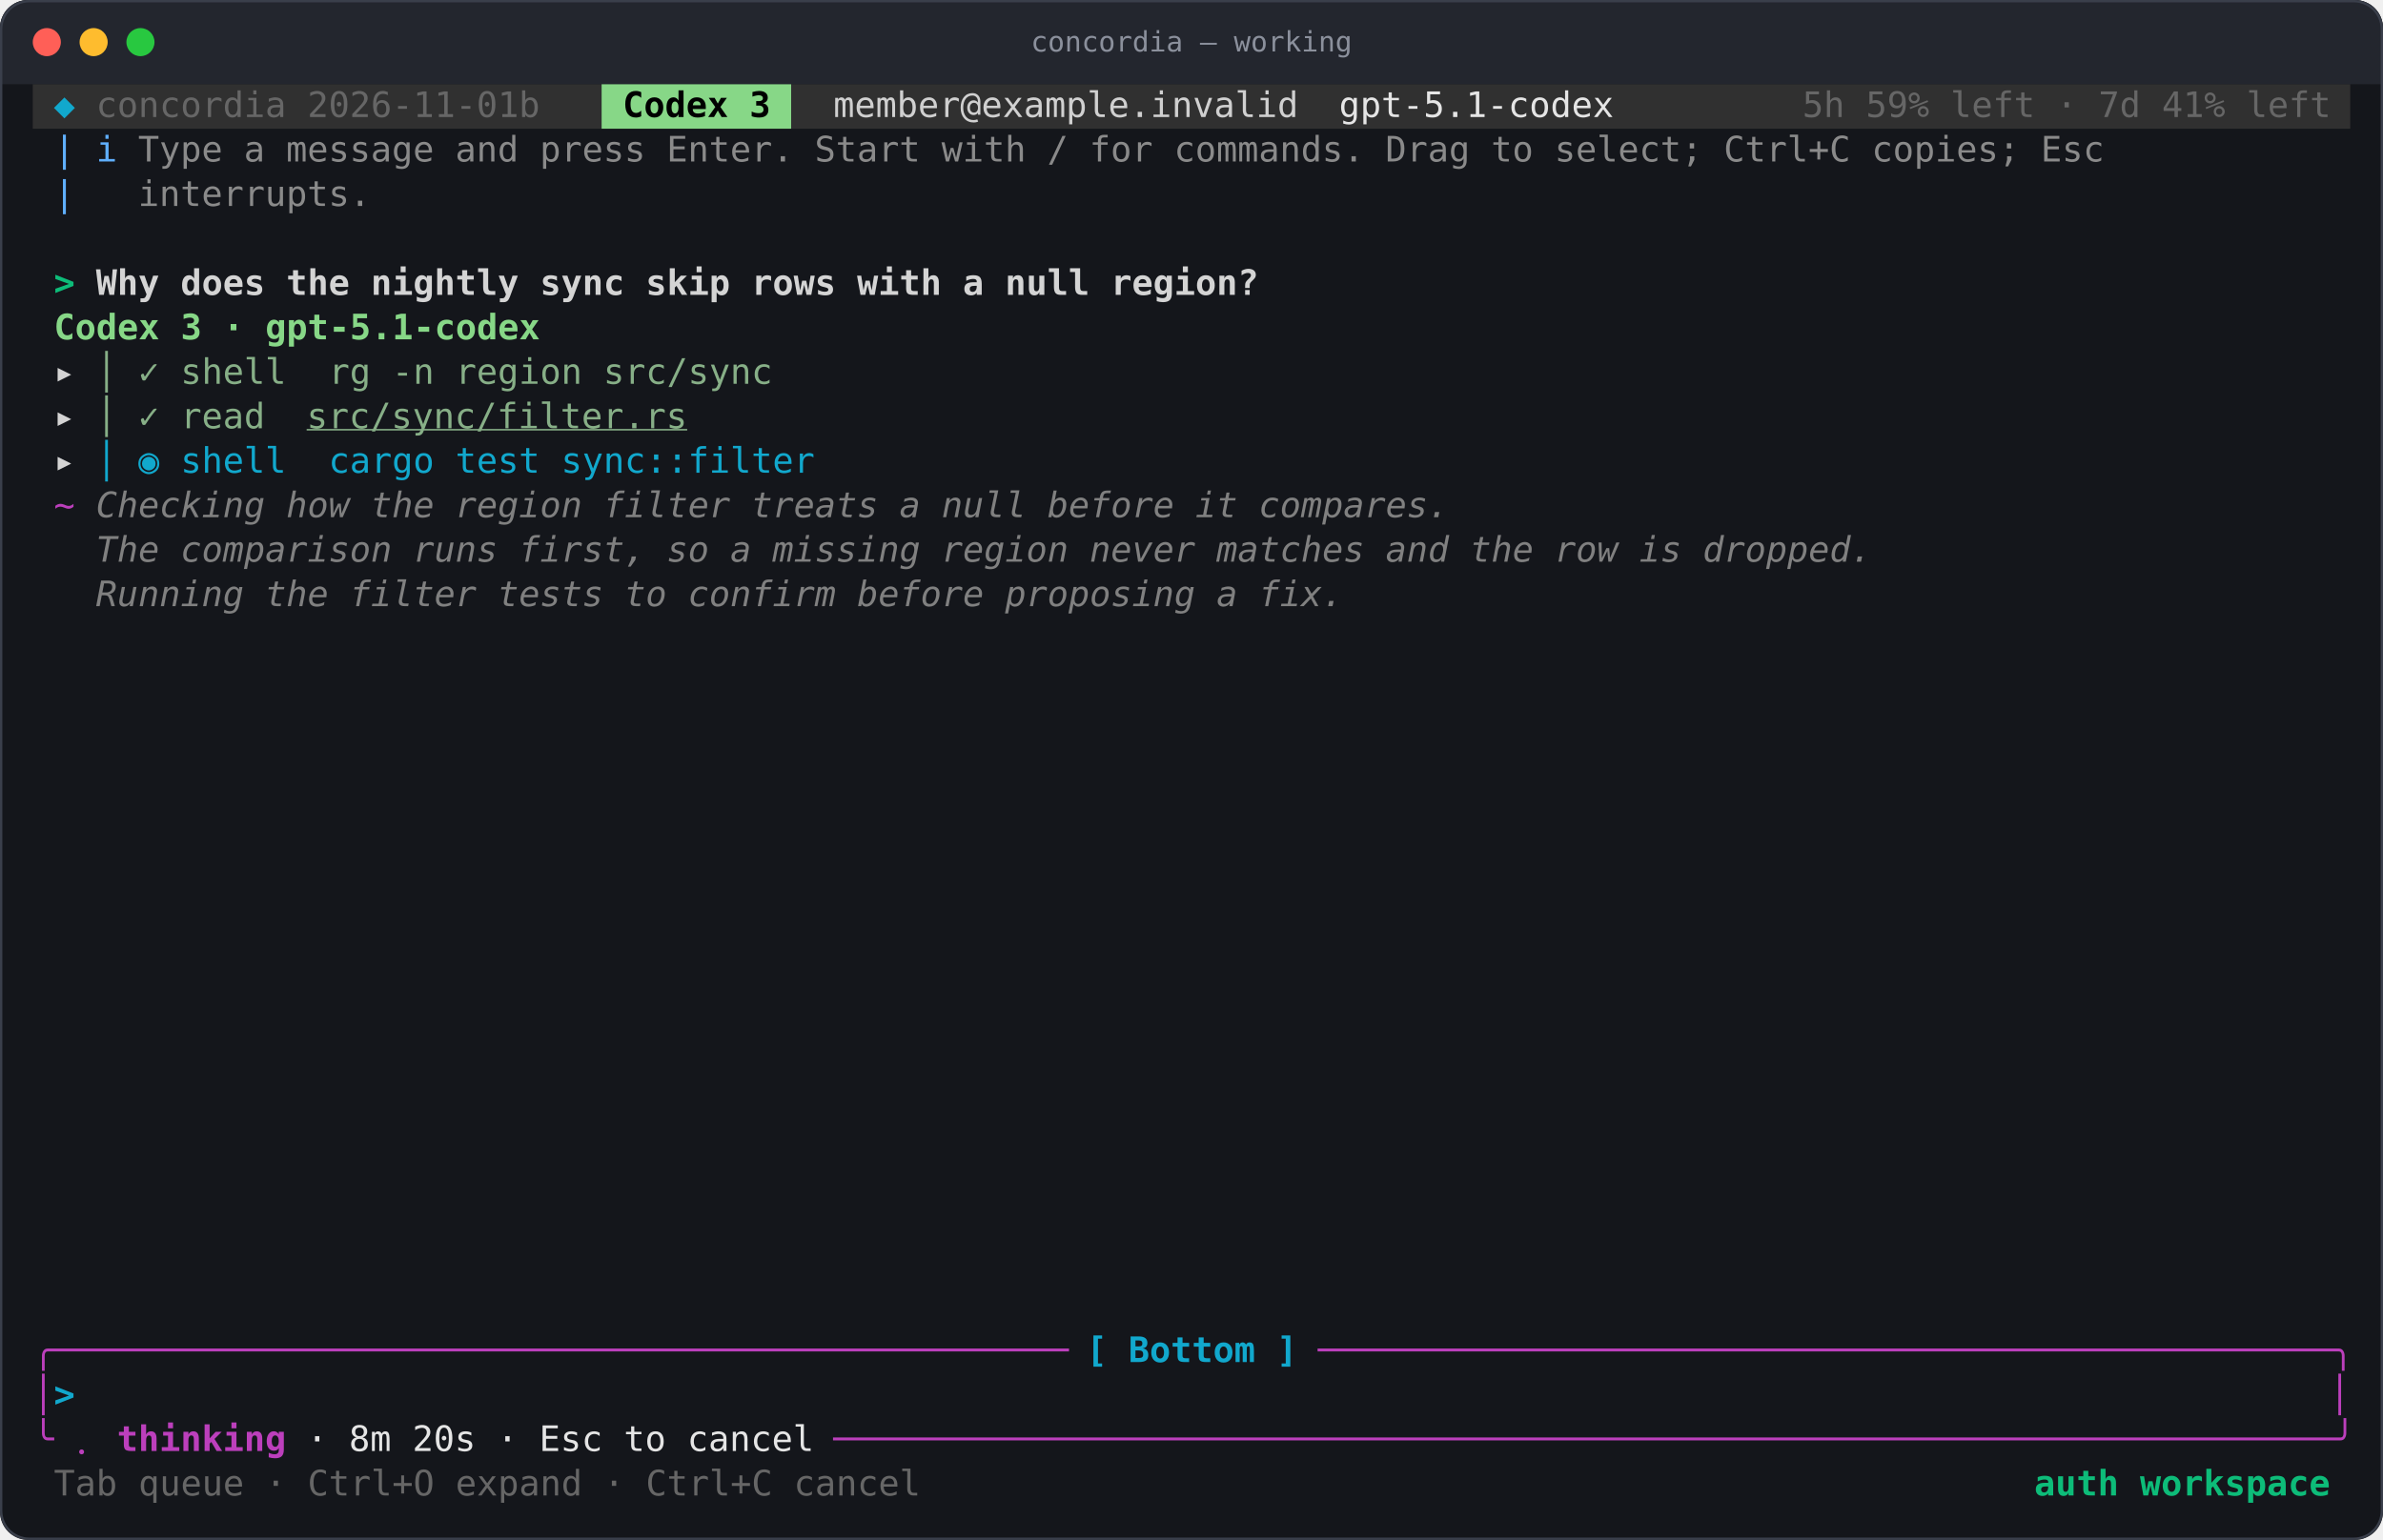
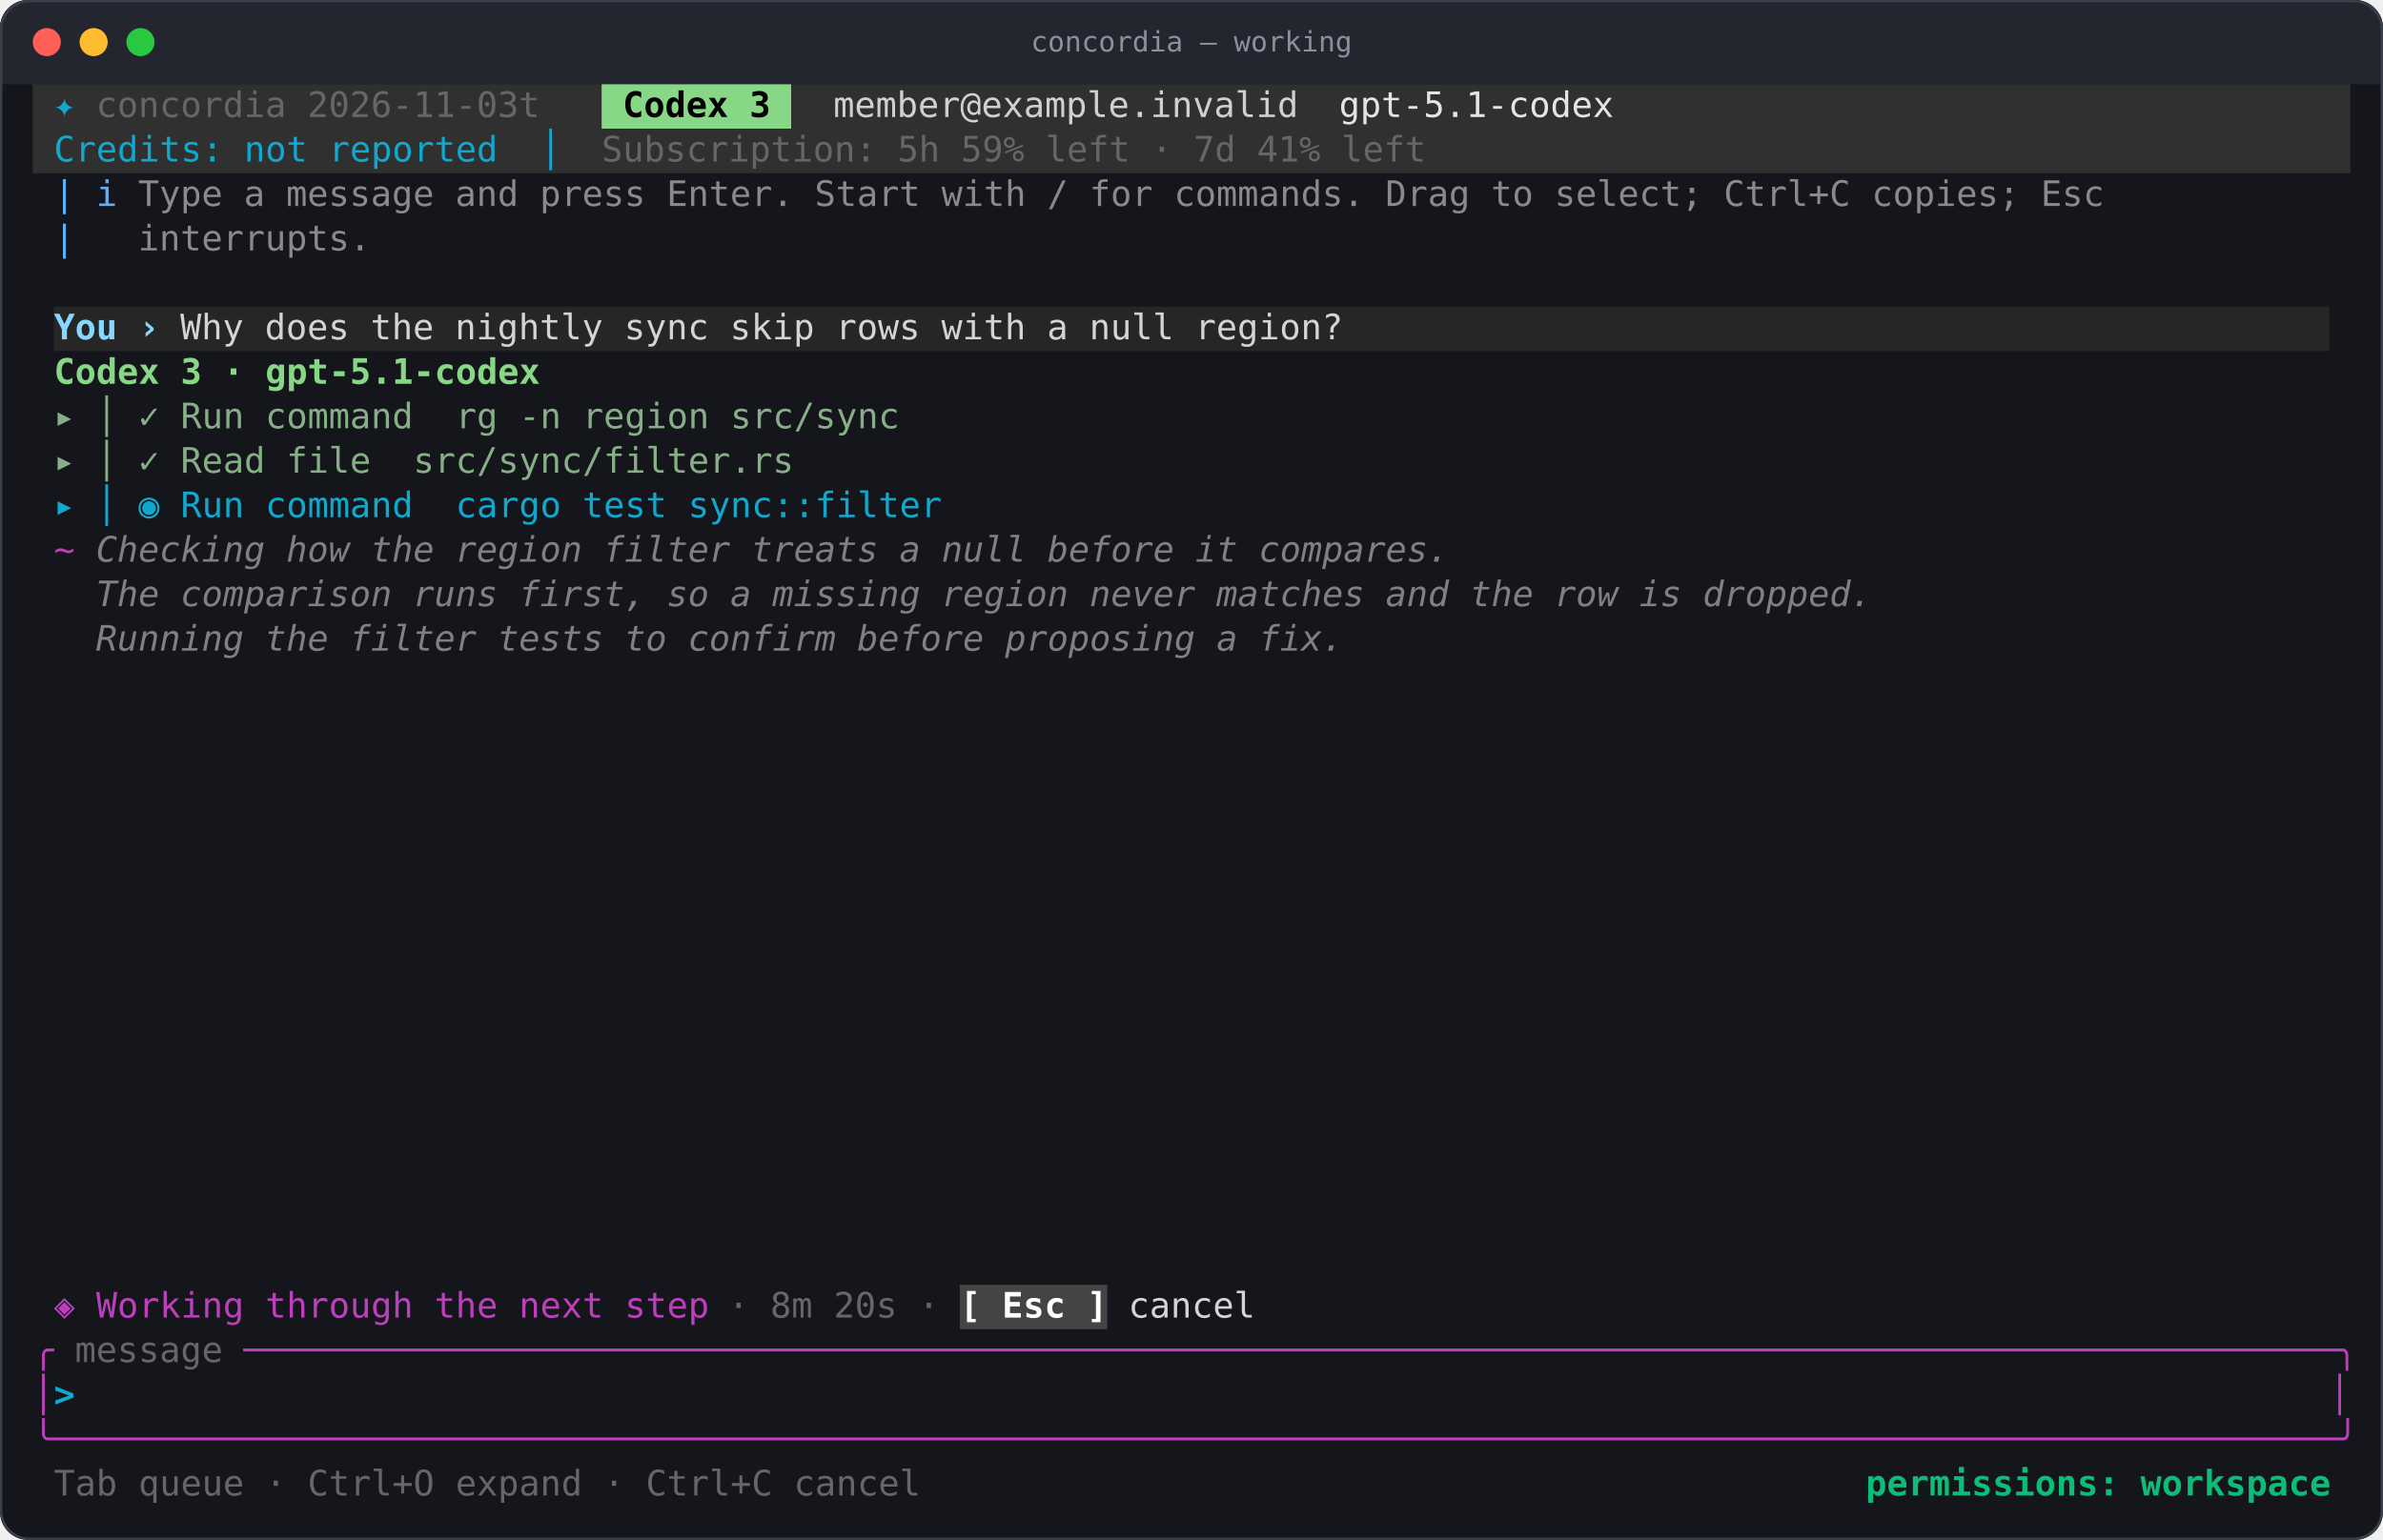
<svg xmlns="http://www.w3.org/2000/svg" width="1018" height="658" viewBox="0 0 1018 658" role="img" aria-label="concordia — working">
  <defs>
    <clipPath id="win">
      <rect width="1018" height="658" rx="12" />
    </clipPath>
  </defs>
  <g clip-path="url(#win)">
    <rect width="1018" height="658" fill="#14161b" />
    <rect width="1018" height="36" fill="#23262e" />
    <circle cx="20" cy="18" r="6" fill="#ff5f57" />
    <circle cx="40" cy="18" r="6" fill="#febc2e" />
    <circle cx="60" cy="18" r="6" fill="#28c840" />
    <text x="509" y="22" font-family="Cascadia Mono, Consolas, monospace" font-size="12" fill="#8b909c" text-anchor="middle">concordia — working</text>
    <rect x="14" y="36" width="243" height="19" fill="#303030" />
    <rect x="257" y="36" width="81" height="19" fill="#87d787" />
    <rect x="338" y="36" width="666" height="19" fill="#303030" />
+     <rect x="14" y="55" width="990" height="19" fill="#303030" />
+     <rect x="23" y="131" width="972" height="19" fill="#262626" />
+     <rect x="410" y="549" width="63" height="19" fill="#444444" />
    <g font-family="Cascadia Mono, Consolas, monospace" font-size="15" xml:space="preserve">
-       <text x="23" y="50" textLength="9" lengthAdjust="spacingAndGlyphs" fill="#11a8cd" font-weight="700">◆</text>
-       <text x="41" y="50" textLength="189" lengthAdjust="spacingAndGlyphs" fill="#666666">concordia 2026-11-01b</text>
+       <text x="23" y="50" textLength="9" lengthAdjust="spacingAndGlyphs" fill="#11a8cd" font-weight="700">✦</text>
+       <text x="41" y="50" textLength="189" lengthAdjust="spacingAndGlyphs" fill="#666666">concordia 2026-11-03t</text>
      <text x="266" y="50" textLength="63" lengthAdjust="spacingAndGlyphs" fill="#000000" font-weight="700">Codex 3</text>
      <text x="356" y="50" textLength="198" lengthAdjust="spacingAndGlyphs" fill="#d0d0d0">member@example.invalid</text>
      <text x="572" y="50" textLength="117" lengthAdjust="spacingAndGlyphs" fill="#e5e5e5">gpt-5.1-codex</text>
-       <text x="770" y="50" textLength="225" lengthAdjust="spacingAndGlyphs" fill="#666666">5h 59% left · 7d 41% left</text>
-       <text x="23" y="69" textLength="27" lengthAdjust="spacingAndGlyphs" fill="#5fafff">| i</text>
-       <text x="59" y="69" textLength="837" lengthAdjust="spacingAndGlyphs" fill="#8a8a8a">Type a message and press Enter. Start with / for commands. Drag to select; Ctrl+C copies; Esc</text>
-       <text x="23" y="88" textLength="9" lengthAdjust="spacingAndGlyphs" fill="#5fafff">|</text>
-       <text x="59" y="88" textLength="99" lengthAdjust="spacingAndGlyphs" fill="#8a8a8a">interrupts.</text>
-       <text x="23" y="126" textLength="9" lengthAdjust="spacingAndGlyphs" fill="#0dbc79" font-weight="700">&gt;</text>
-       <text x="41" y="126" textLength="495" lengthAdjust="spacingAndGlyphs" fill="#d4d4d4" font-weight="700">Why does the nightly sync skip rows with a null region?</text>
-       <text x="23" y="145" textLength="207" lengthAdjust="spacingAndGlyphs" fill="#87d787" font-weight="700">Codex 3 · gpt-5.1-codex</text>
-       <text x="23" y="164" textLength="9" lengthAdjust="spacingAndGlyphs" fill="#d4d4d4">▸</text>
-       <text x="41" y="164" textLength="288" lengthAdjust="spacingAndGlyphs" fill="#87af87">│ ✓ shell  rg -n region src/sync</text>
-       <text x="23" y="183" textLength="9" lengthAdjust="spacingAndGlyphs" fill="#d4d4d4">▸</text>
-       <text x="41" y="183" textLength="72" lengthAdjust="spacingAndGlyphs" fill="#87af87">│ ✓ read</text>
-       <text x="131" y="183" textLength="162" lengthAdjust="spacingAndGlyphs" fill="#87af87" text-decoration="underline">src/sync/filter.rs</text>
-       <text x="23" y="202" textLength="9" lengthAdjust="spacingAndGlyphs" fill="#d4d4d4">▸</text>
-       <text x="41" y="202" textLength="306" lengthAdjust="spacingAndGlyphs" fill="#11a8cd">│ ◉ shell  cargo test sync::filter</text>
-       <text x="23" y="221" textLength="9" lengthAdjust="spacingAndGlyphs" fill="#bc3fbc">~</text>
-       <text x="41" y="221" textLength="576" lengthAdjust="spacingAndGlyphs" fill="#808080" font-style="italic">Checking how the region filter treats a null before it compares.</text>
-       <text x="41" y="240" textLength="756" lengthAdjust="spacingAndGlyphs" fill="#808080" font-style="italic">The comparison runs first, so a missing region never matches and the row is dropped.</text>
-       <text x="41" y="259" textLength="531" lengthAdjust="spacingAndGlyphs" fill="#808080" font-style="italic">Running the filter tests to confirm before proposing a fix.</text>
-       <text x="14" y="582" textLength="441" lengthAdjust="spacingAndGlyphs" fill="#bc3fbc">╭────────────────────────────────────────────────</text>
-       <text x="464" y="582" textLength="90" lengthAdjust="spacingAndGlyphs" fill="#11a8cd" font-weight="700">[ Bottom ]</text>
-       <text x="563" y="582" textLength="441" lengthAdjust="spacingAndGlyphs" fill="#bc3fbc">────────────────────────────────────────────────╮</text>
+       <text x="23" y="69" textLength="216" lengthAdjust="spacingAndGlyphs" fill="#11a8cd">Credits: not reported  │</text>
+       <text x="257" y="69" textLength="351" lengthAdjust="spacingAndGlyphs" fill="#666666">Subscription: 5h 59% left · 7d 41% left</text>
+       <text x="23" y="88" textLength="27" lengthAdjust="spacingAndGlyphs" fill="#5fafff">| i</text>
+       <text x="59" y="88" textLength="837" lengthAdjust="spacingAndGlyphs" fill="#8a8a8a">Type a message and press Enter. Start with / for commands. Drag to select; Ctrl+C copies; Esc</text>
+       <text x="23" y="107" textLength="9" lengthAdjust="spacingAndGlyphs" fill="#5fafff">|</text>
+       <text x="59" y="107" textLength="99" lengthAdjust="spacingAndGlyphs" fill="#8a8a8a">interrupts.</text>
+       <text x="23" y="145" textLength="45" lengthAdjust="spacingAndGlyphs" fill="#87d7ff" font-weight="700">You ›</text>
+       <text x="77" y="145" textLength="495" lengthAdjust="spacingAndGlyphs" fill="#d4d4d4">Why does the nightly sync skip rows with a null region?</text>
+       <text x="23" y="164" textLength="207" lengthAdjust="spacingAndGlyphs" fill="#87d787" font-weight="700">Codex 3 · gpt-5.1-codex</text>
+       <text x="23" y="183" textLength="360" lengthAdjust="spacingAndGlyphs" fill="#87af87">▸ │ ✓ Run command  rg -n region src/sync</text>
+       <text x="23" y="202" textLength="315" lengthAdjust="spacingAndGlyphs" fill="#87af87">▸ │ ✓ Read file  src/sync/filter.rs</text>
+       <text x="23" y="221" textLength="378" lengthAdjust="spacingAndGlyphs" fill="#11a8cd">▸ │ ◉ Run command  cargo test sync::filter</text>
+       <text x="23" y="240" textLength="9" lengthAdjust="spacingAndGlyphs" fill="#bc3fbc" font-style="italic">~</text>
+       <text x="41" y="240" textLength="576" lengthAdjust="spacingAndGlyphs" fill="#808080" font-style="italic">Checking how the region filter treats a null before it compares.</text>
+       <text x="41" y="259" textLength="756" lengthAdjust="spacingAndGlyphs" fill="#808080" font-style="italic">The comparison runs first, so a missing region never matches and the row is dropped.</text>
+       <text x="41" y="278" textLength="531" lengthAdjust="spacingAndGlyphs" fill="#808080" font-style="italic">Running the filter tests to confirm before proposing a fix.</text>
+       <text x="23" y="563" textLength="279" lengthAdjust="spacingAndGlyphs" fill="#bc3fbc">◈ Working through the next step</text>
+       <text x="311" y="563" textLength="90" lengthAdjust="spacingAndGlyphs" fill="#666666">· 8m 20s ·</text>
+       <text x="410" y="563" textLength="63" lengthAdjust="spacingAndGlyphs" fill="#ffffff" font-weight="700">[ Esc ]</text>
+       <text x="482" y="563" textLength="54" lengthAdjust="spacingAndGlyphs" fill="#d4d4d4">cancel</text>
+       <text x="14" y="582" textLength="9" lengthAdjust="spacingAndGlyphs" fill="#bc3fbc">╭</text>
+       <text x="32" y="582" textLength="63" lengthAdjust="spacingAndGlyphs" fill="#666666">message</text>
+       <text x="104" y="582" textLength="900" lengthAdjust="spacingAndGlyphs" fill="#bc3fbc">───────────────────────────────────────────────────────────────────────────────────────────────────╮</text>
      <text x="14" y="601" textLength="9" lengthAdjust="spacingAndGlyphs" fill="#bc3fbc">│</text>
      <text x="23" y="601" textLength="9" lengthAdjust="spacingAndGlyphs" fill="#11a8cd" font-weight="700">&gt;</text>
      <text x="995" y="601" textLength="9" lengthAdjust="spacingAndGlyphs" fill="#bc3fbc">│</text>
-       <text x="14" y="620" textLength="27" lengthAdjust="spacingAndGlyphs" fill="#bc3fbc">╰ ⡀</text>
-       <text x="50" y="620" textLength="72" lengthAdjust="spacingAndGlyphs" fill="#bc3fbc" font-weight="700">thinking</text>
-       <text x="131" y="620" textLength="216" lengthAdjust="spacingAndGlyphs" fill="#e5e5e5">· 8m 20s · Esc to cancel</text>
-       <text x="356" y="620" textLength="648" lengthAdjust="spacingAndGlyphs" fill="#bc3fbc">───────────────────────────────────────────────────────────────────────╯</text>
+       <text x="14" y="620" textLength="990" lengthAdjust="spacingAndGlyphs" fill="#bc3fbc">╰────────────────────────────────────────────────────────────────────────────────────────────────────────────╯</text>
      <text x="23" y="639" textLength="369" lengthAdjust="spacingAndGlyphs" fill="#666666">Tab queue · Ctrl+O expand · Ctrl+C cancel</text>
-       <text x="869" y="639" textLength="126" lengthAdjust="spacingAndGlyphs" fill="#0dbc79" font-weight="700">auth workspace</text>
+       <text x="797" y="639" textLength="198" lengthAdjust="spacingAndGlyphs" fill="#0dbc79" font-weight="700">permissions: workspace</text>
    </g>
  </g>
  <rect x="0.5" y="0.5" width="1017" height="657" rx="12" fill="none" stroke="#3a3f4b" />
</svg>
